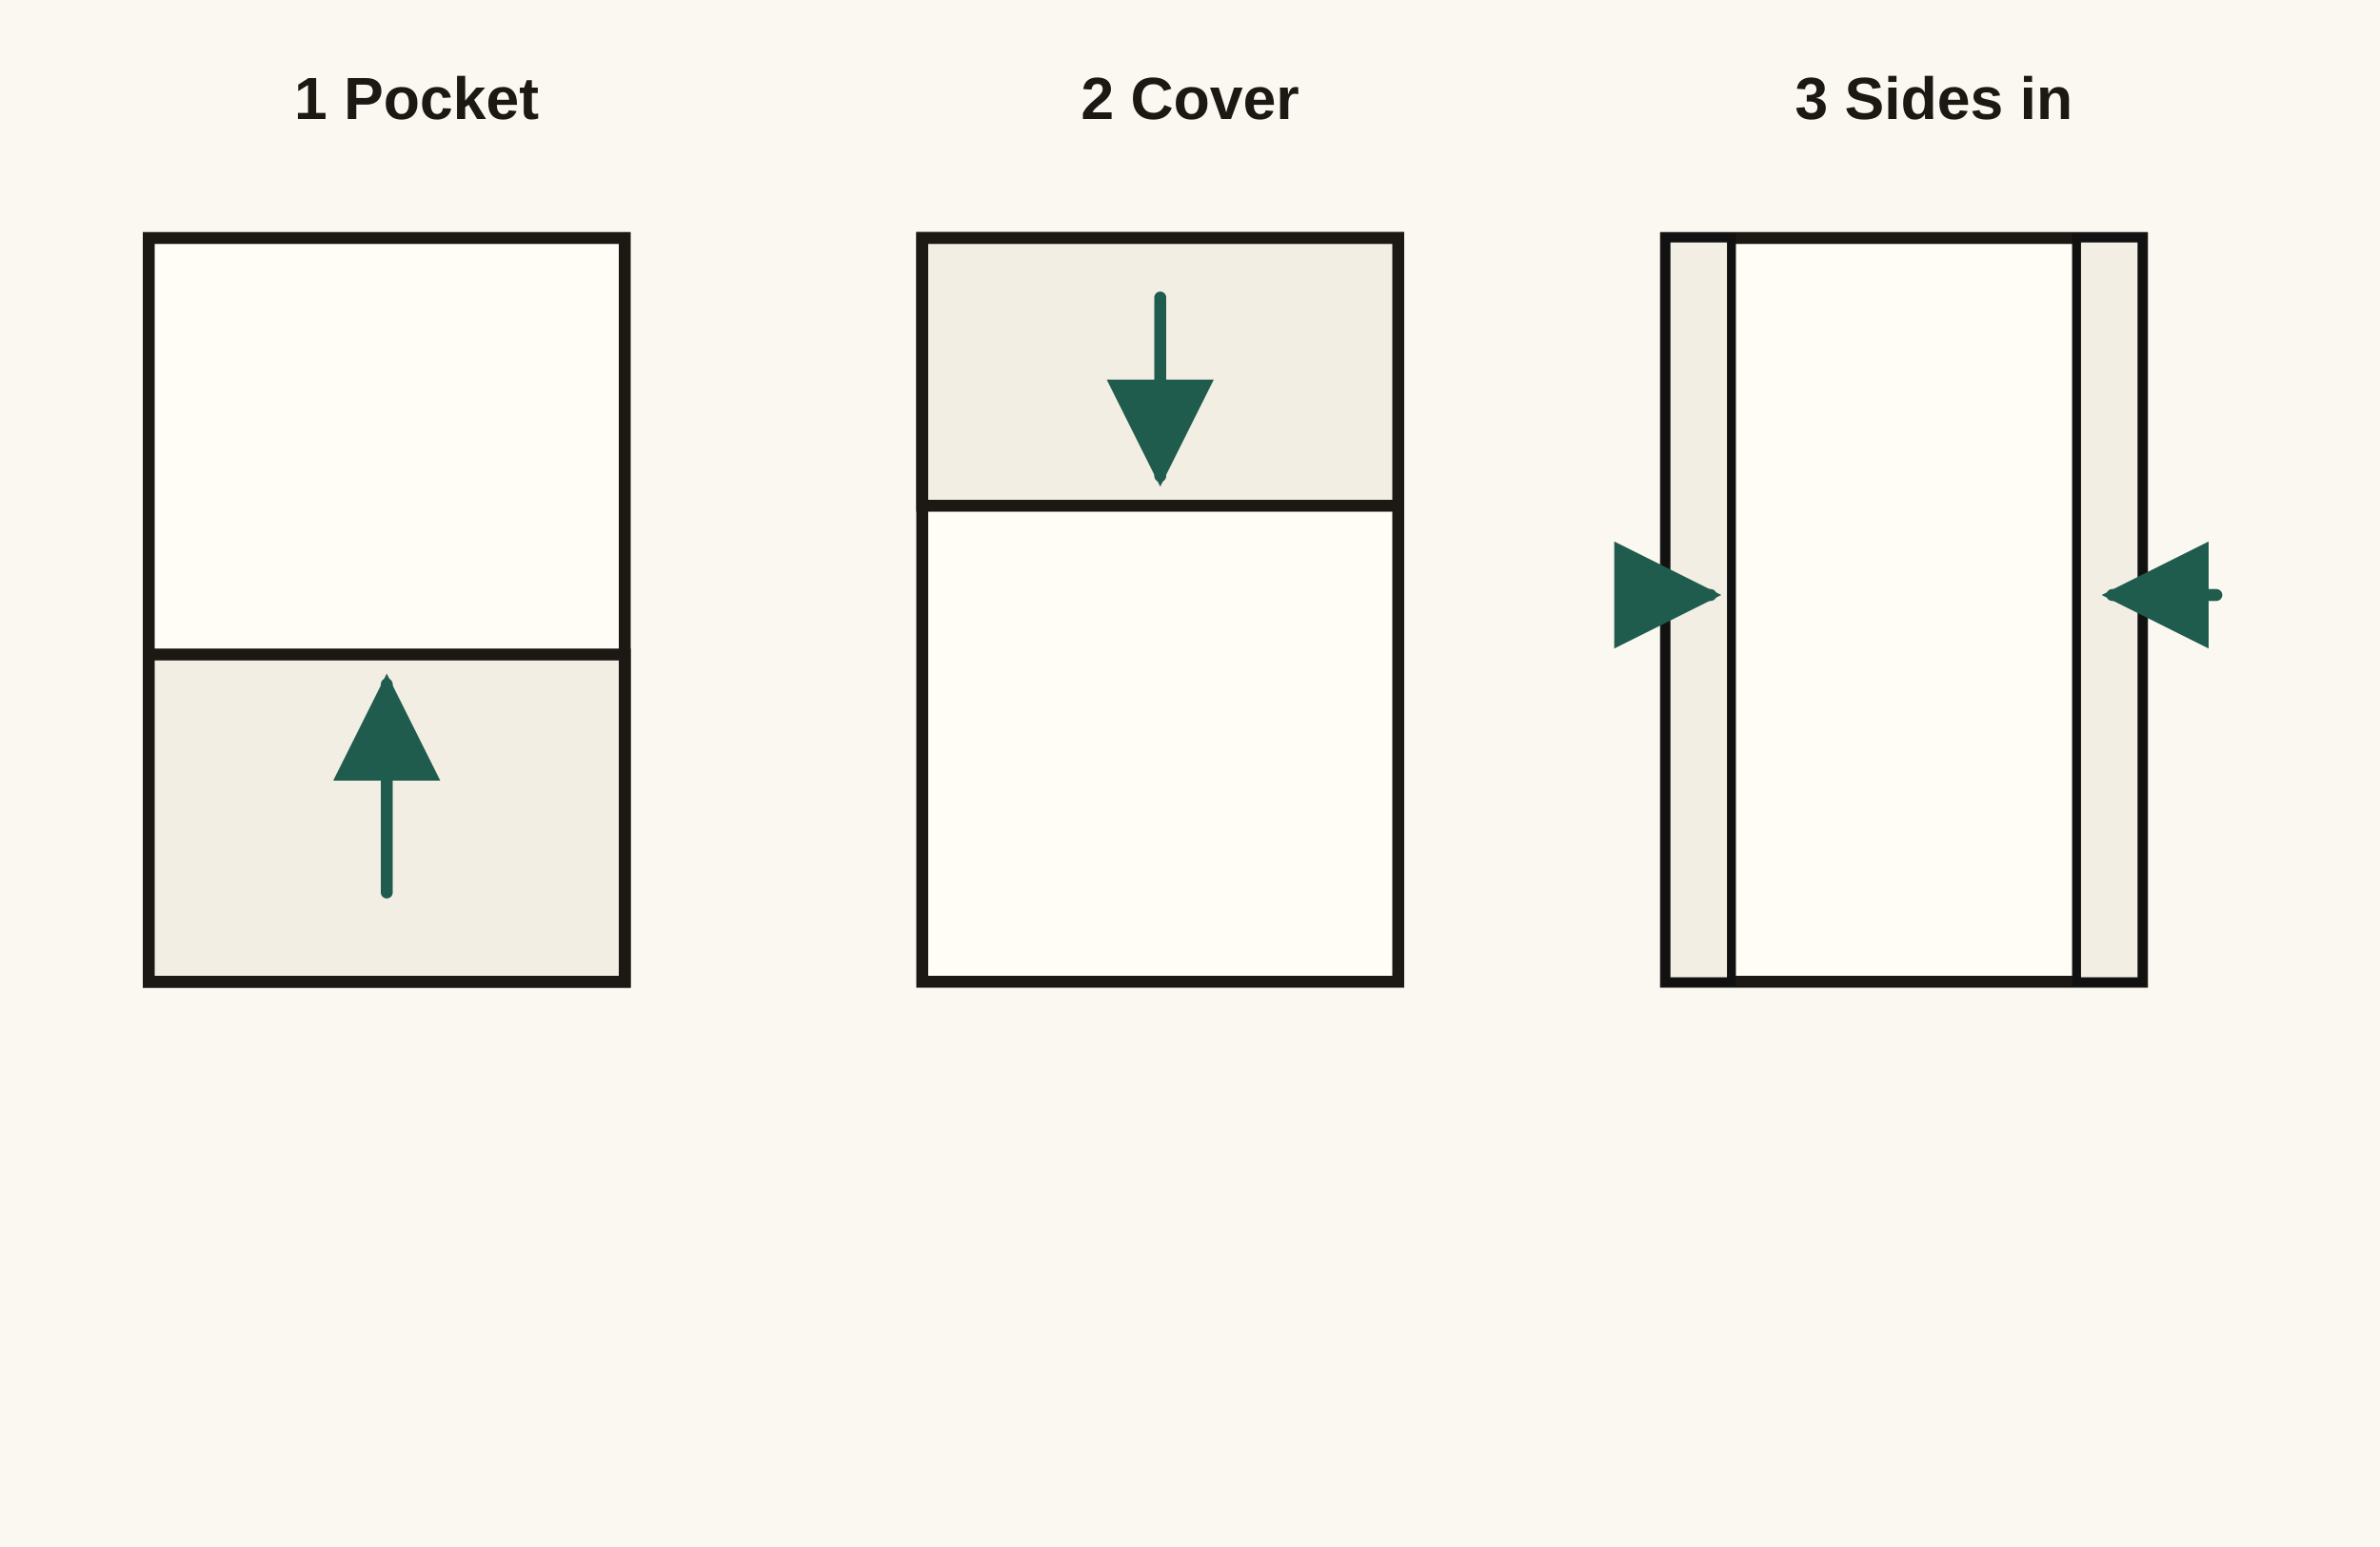
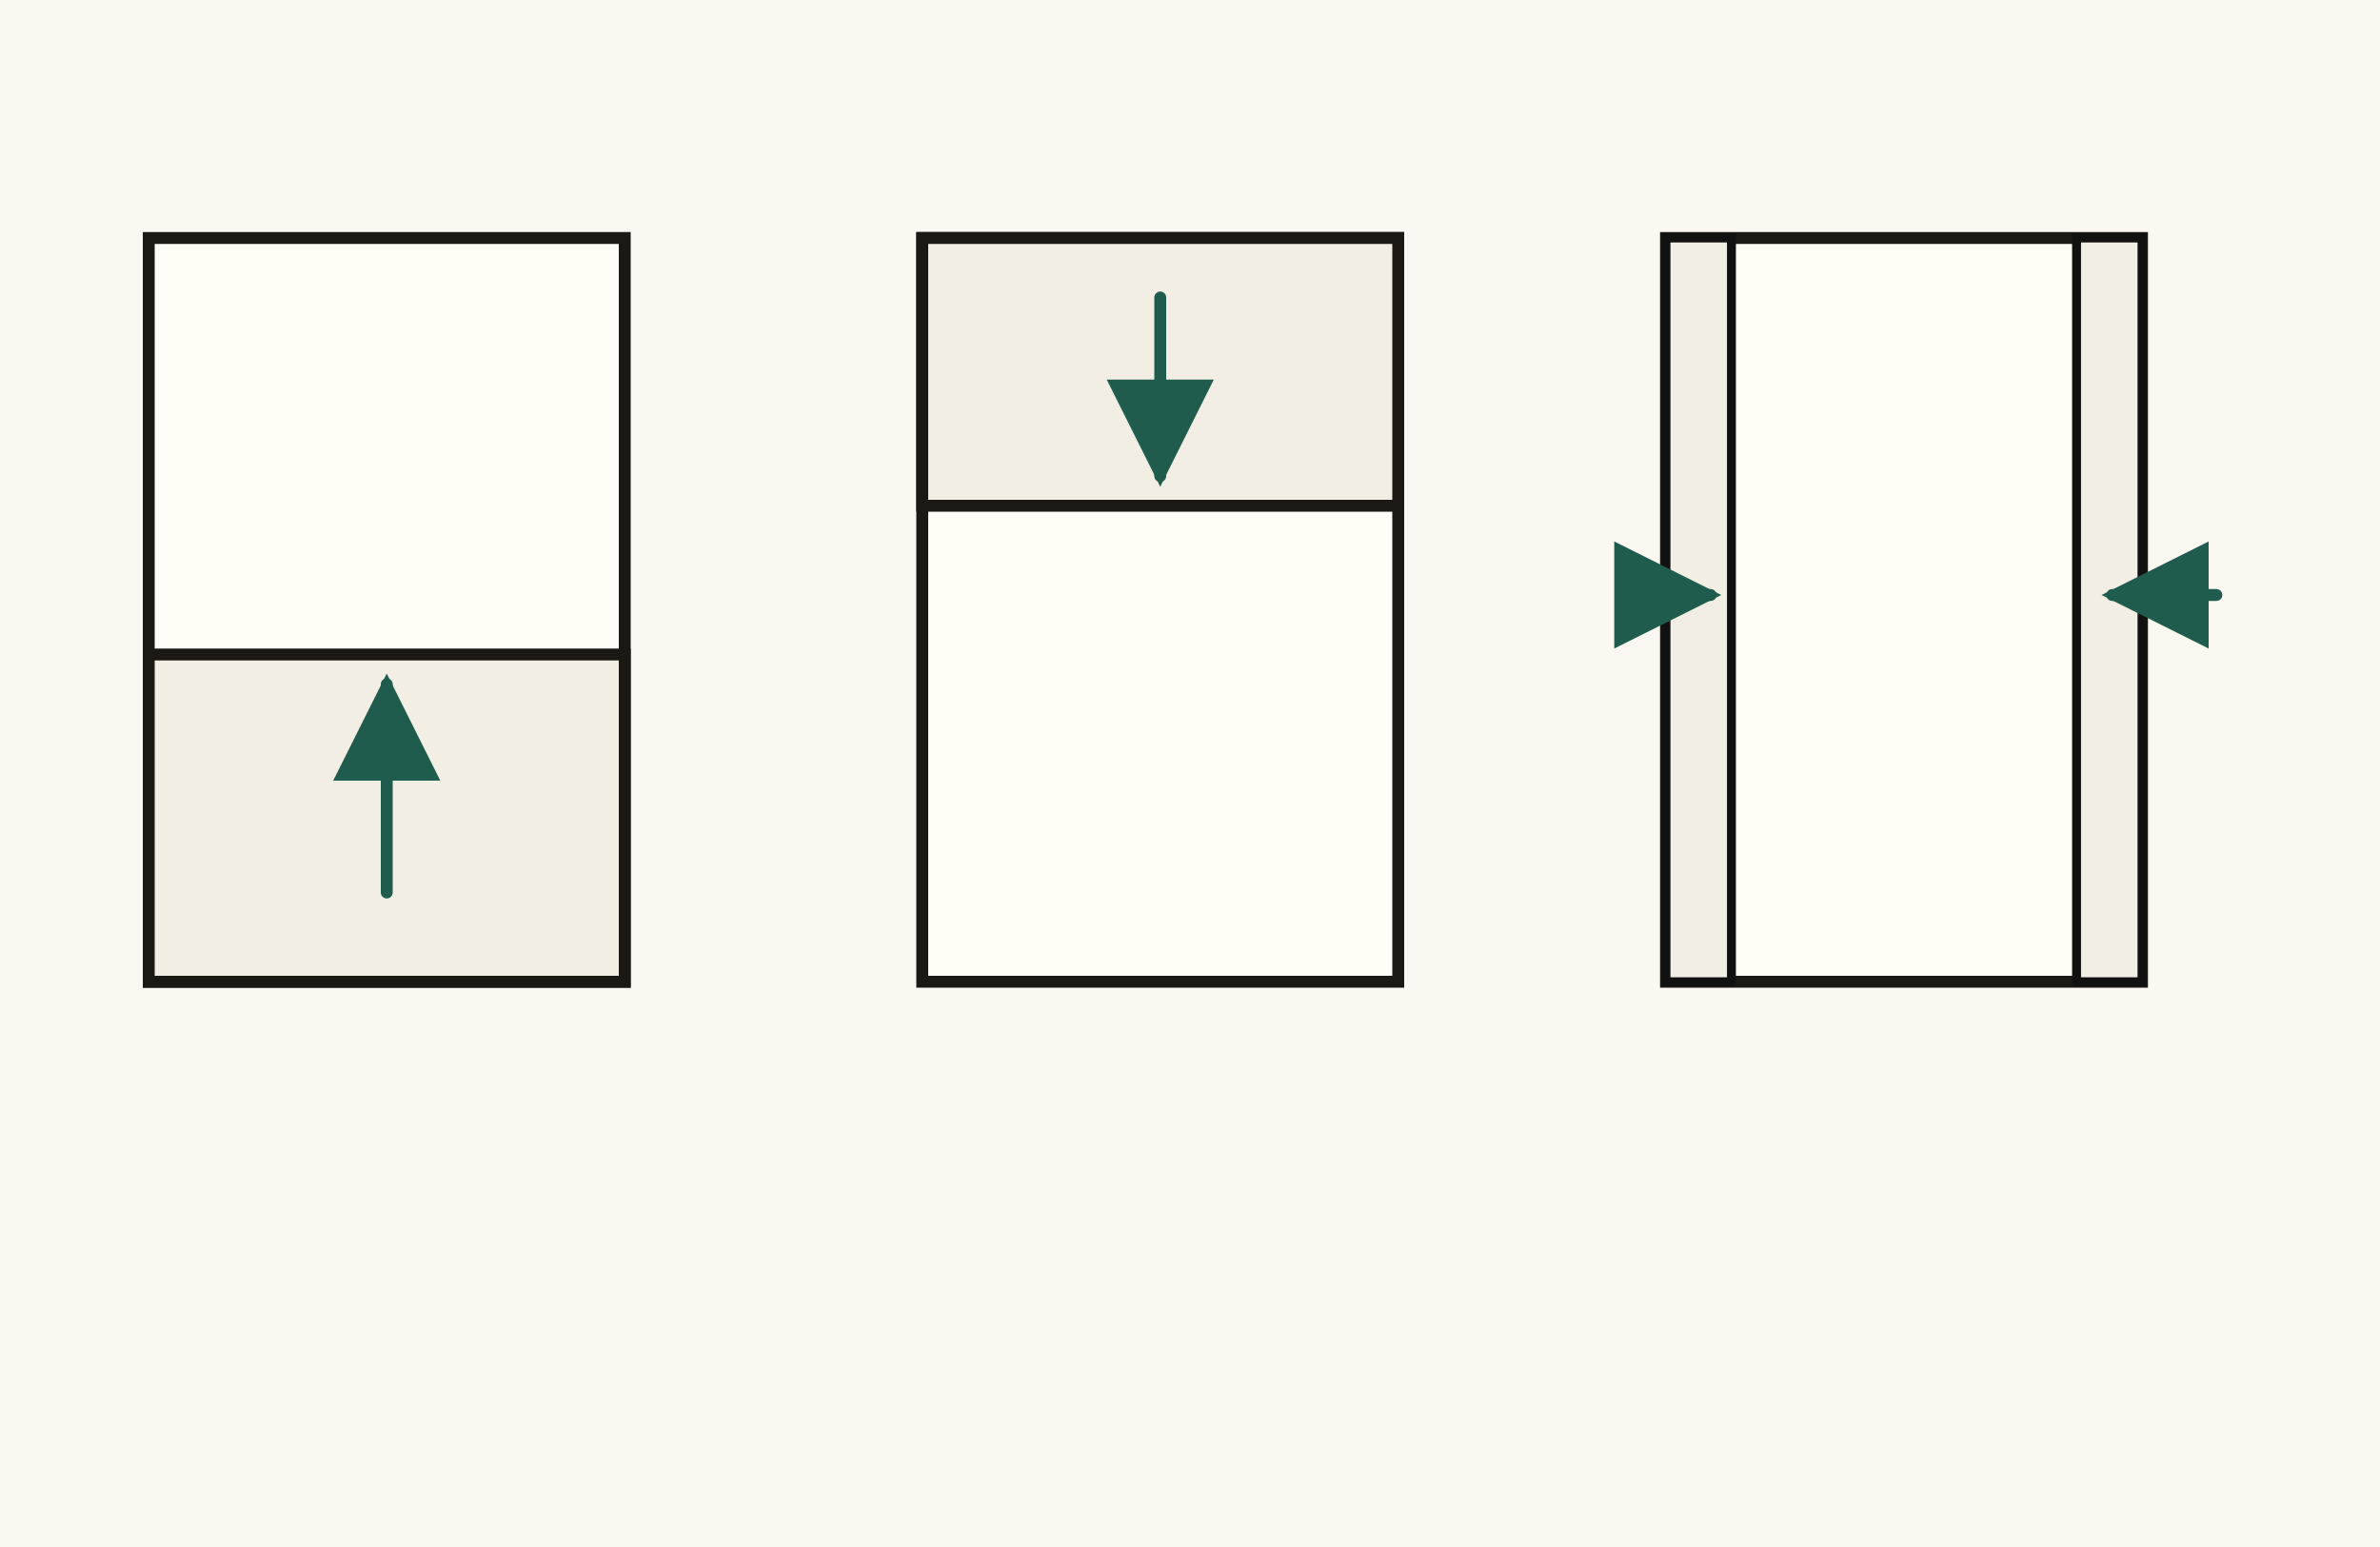
<svg xmlns="http://www.w3.org/2000/svg" width="800" height="520" viewBox="0 0 800 520" role="img">
  <rect width="800" height="520" fill="#fbf8f1" />
  <defs>
    <marker id="arr" viewBox="0 0 10 10" refX="9" refY="5" markerWidth="9" markerHeight="9" orient="auto">
      <path d="M 0 0 L 10 5 L 0 10 z" fill="#1f5c4e" />
    </marker>
  </defs>
-   <text x="140" y="40" text-anchor="middle" font-size="20" font-family="Arial, Helvetica, sans-serif" fill="#1c1915" font-weight="700">1  Pocket</text>
  <rect x="50" y="80" width="160" height="250" fill="#fffdf6" stroke="#1c1915" stroke-width="4" />
  <rect x="50" y="220" width="160" height="110" fill="#f3eee4" stroke="#1c1915" stroke-width="4" />
  <line x1="130" y1="300" x2="130" y2="230" fill="none" stroke="#1f5c4e" stroke-width="4" stroke-linecap="round" marker-end="url(#arr)" />
-   <text x="400" y="40" text-anchor="middle" font-size="20" font-family="Arial, Helvetica, sans-serif" fill="#1c1915" font-weight="700">2  Cover</text>
  <rect x="310" y="80" width="160" height="250" fill="#fffdf6" stroke="#1c1915" stroke-width="4" />
  <rect x="310" y="80" width="160" height="90" fill="#f3eee4" stroke="#1c1915" stroke-width="4" />
  <line x1="390" y1="100" x2="390" y2="160" fill="none" stroke="#1f5c4e" stroke-width="4" stroke-linecap="round" marker-end="url(#arr)" />
-   <text x="650" y="40" text-anchor="middle" font-size="20" font-family="Arial, Helvetica, sans-serif" fill="#1c1915" font-weight="700">3  Sides in</text>
  <rect x="560" y="80" width="160" height="250" fill="#fffdf6" stroke="#1c1915" stroke-width="4" />
  <rect x="560" y="80" width="22" height="250" fill="#f3eee4" stroke="#111" stroke-width="3" />
  <rect x="698" y="80" width="22" height="250" fill="#f3eee4" stroke="#111" stroke-width="3" />
  <line x1="545" y1="200" x2="575" y2="200" fill="none" stroke="#1f5c4e" stroke-width="4" stroke-linecap="round" marker-end="url(#arr)" />
  <line x1="745" y1="200" x2="710" y2="200" fill="none" stroke="#1f5c4e" stroke-width="4" stroke-linecap="round" marker-end="url(#arr)" />
</svg>
